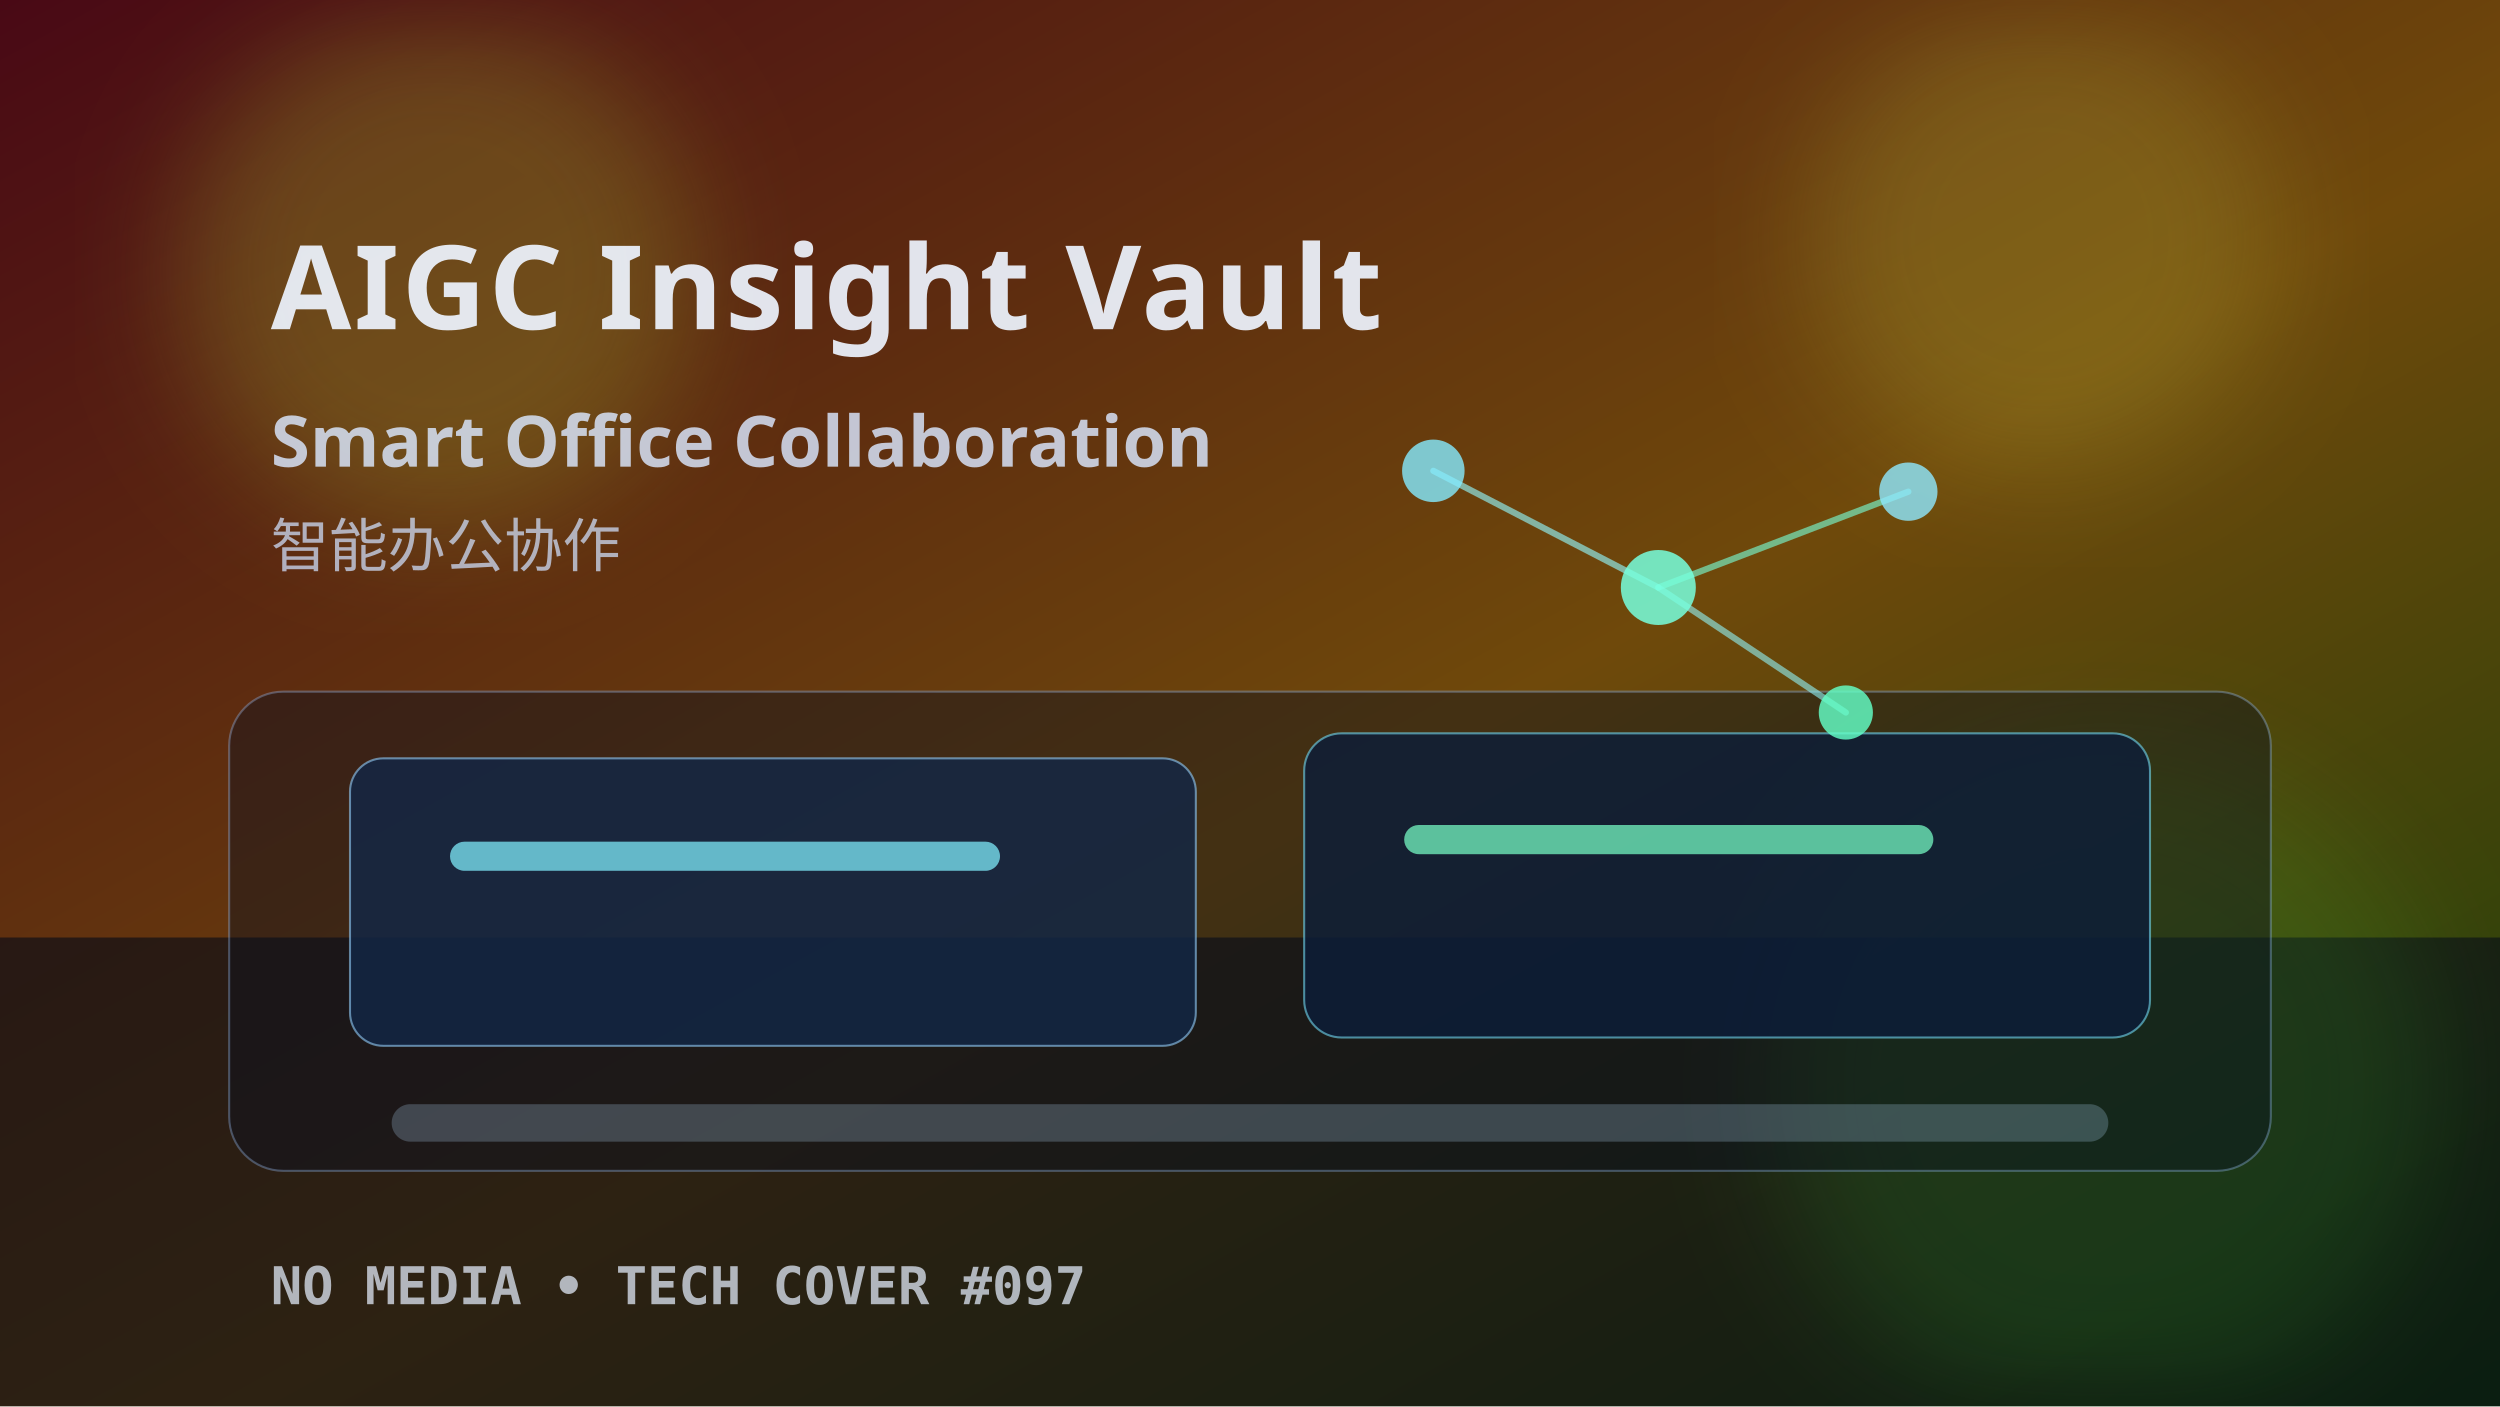
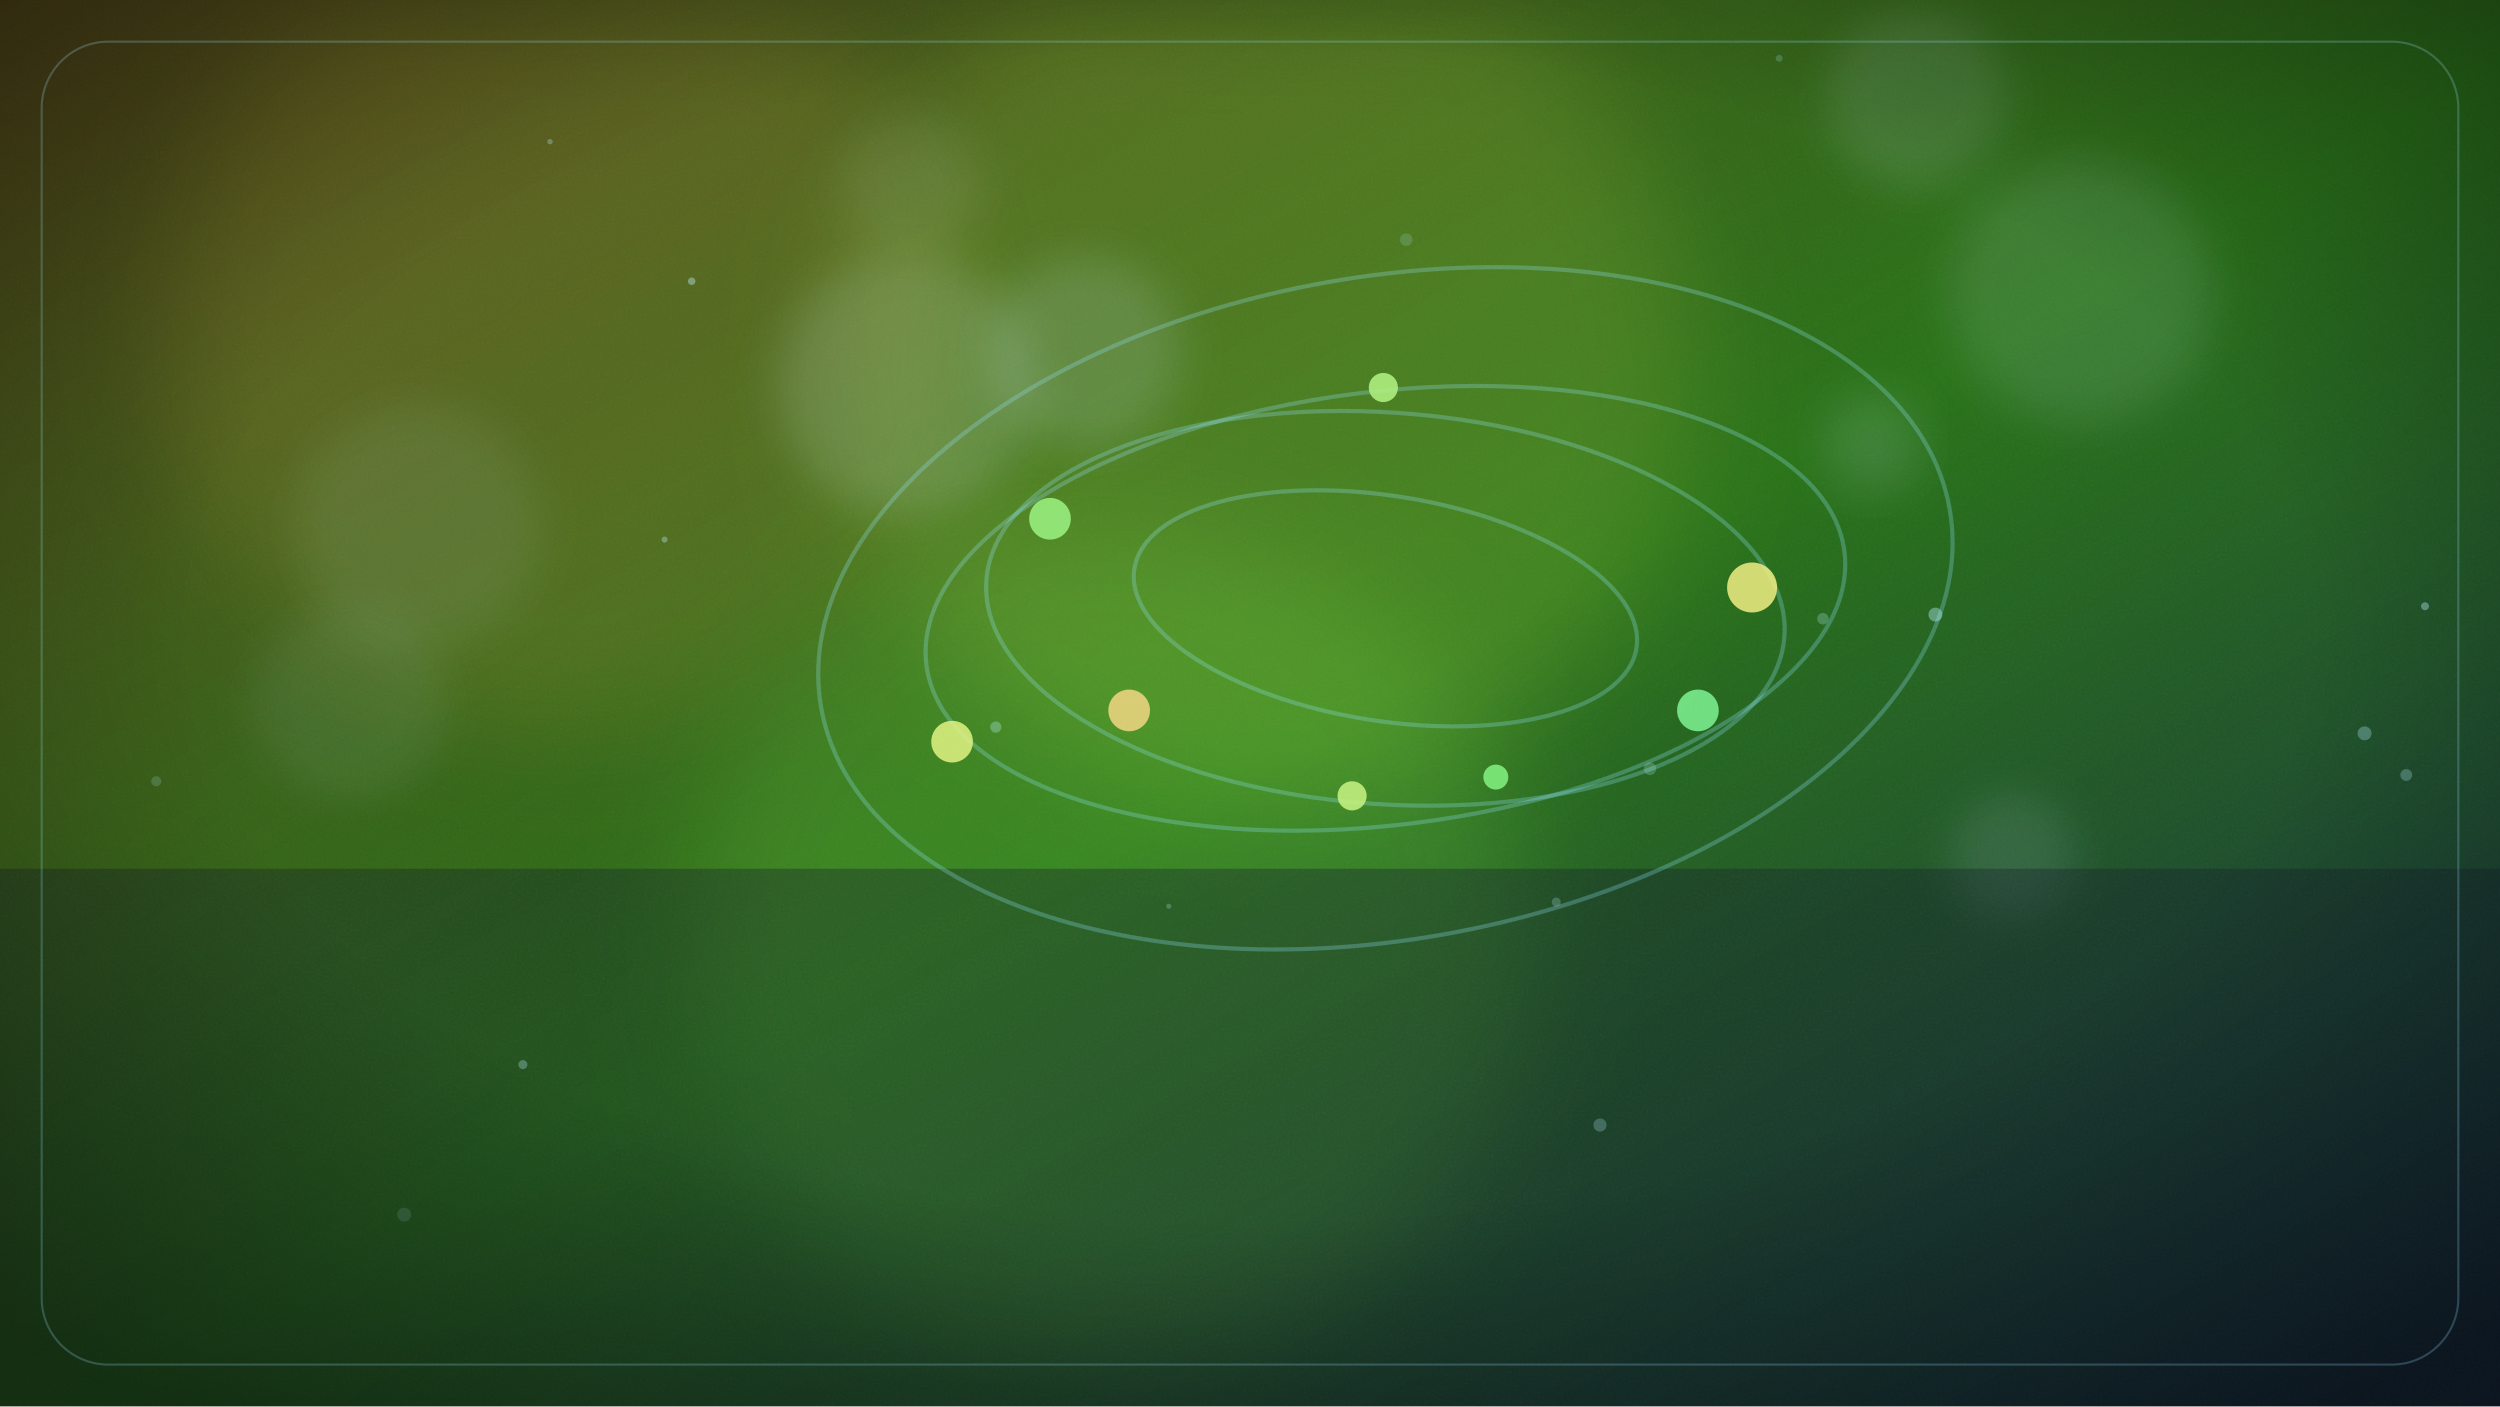
- <svg xmlns="http://www.w3.org/2000/svg" width="1200" height="675" viewBox="0 0 1200 675" role="img" aria-label="AIGC fallback cover 97" data-scene="smart-office">
+ <svg xmlns="http://www.w3.org/2000/svg" width="1200" height="675" viewBox="0 0 1200 675" role="img" aria-label="AIGC fallback cover 97" data-scene="scene-7">
  <defs>
-     <linearGradient id="g97" x1="0" y1="0" x2="1" y2="1">
-       <stop offset="0%" stop-color="hsl(349, 78%, 16%)" />
-       <stop offset="55%" stop-color="hsl(37, 82%, 24%)" />
-       <stop offset="100%" stop-color="hsl(109, 74%, 14%)" />
+     <linearGradient id="bg-97" x1="0" y1="0" x2="1" y2="1">
+       <stop offset="0%" stop-color="hsl(45, 82%, 16%)" />
+       <stop offset="52%" stop-color="hsl(107, 84%, 23%)" />
+       <stop offset="100%" stop-color="hsl(213, 78%, 12%)" />
    </linearGradient>
-     <filter id="blur" x="-20%" y="-20%" width="140%" height="140%">
-       <feGaussianBlur stdDeviation="28" />
+     <filter id="blur-97" x="-25%" y="-25%" width="150%" height="150%">
+       <feGaussianBlur stdDeviation="26" />
    </filter>
+     <filter id="soft-97" x="-25%" y="-25%" width="150%" height="150%">
+       <feGaussianBlur stdDeviation="10" />
+     </filter>
+     <filter id="grain-97" x="0%" y="0%" width="100%" height="100%">
+       <feTurbulence type="fractalNoise" baseFrequency="0.9" numOctaves="2" seed="1261" stitchTiles="stitch" />
+       <feColorMatrix type="saturate" values="0" />
+       <feComponentTransfer>
+         <feFuncA type="table" tableValues="0 0.05" />
+       </feComponentTransfer>
+     </filter>
+     <radialGradient id="vignette-97" cx="50%" cy="45%" r="70%">
+       <stop offset="60%" stop-color="rgba(0,0,0,0)" />
+       <stop offset="100%" stop-color="rgba(0,0,0,0.45)" />
+     </radialGradient>
  </defs>
-   <rect width="1200" height="675" fill="url(#g97)" />
-   <rect y="450" width="1200" height="225" fill="rgba(5, 10, 24, 0.62)" />
-   <circle cx="210" cy="130" r="124" fill="hsl(73, 92%, 60%)" opacity="0.2" filter="url(#blur)" />
-   <circle cx="980" cy="115" r="112" fill="hsl(67, 94%, 66%)" opacity="0.16" filter="url(#blur)" />
-   <circle cx="1010" cy="520" r="160" fill="hsl(119, 90%, 62%)" opacity="0.12" filter="url(#blur)" />
-   <g id="workspace-desk">
-     <rect x="110" y="332" width="980" height="230" rx="26" fill="rgba(8, 16, 32, 0.42)" stroke="rgba(158,198,255,0.34)" />
-     <rect x="168" y="364" width="406" height="138" rx="16" fill="rgba(18, 38, 70, 0.82)" stroke="rgba(150,210,255,0.58)" />
-     <rect x="626" y="352" width="406" height="146" rx="18" fill="rgba(12, 28, 56, 0.82)" stroke="rgba(120,230,255,0.56)" />
-     <rect x="216" y="404" width="264" height="14" rx="7" fill="rgba(130, 240, 255, 0.72)" />
-     <rect x="674" y="396" width="254" height="14" rx="7" fill="rgba(120, 255, 198, 0.72)" />
-     <rect x="188" y="530" width="824" height="18" rx="9" fill="rgba(185, 220, 255, 0.24)" />
+   <rect width="1200" height="675" fill="url(#bg-97)" />
+   <circle cx="269" cy="159" r="191" fill="hsl(45, 92%, 62%)" opacity="0.13" filter="url(#blur-97)" />
+   <circle cx="607" cy="177" r="207" fill="hsl(71, 92%, 62%)" opacity="0.15" filter="url(#blur-97)" />
+   <circle cx="532" cy="451" r="203" fill="hsl(97, 92%, 62%)" opacity="0.16" filter="url(#blur-97)" />
+   <circle cx="899" cy="213" r="24" fill="rgba(210,240,255,0.12)" filter="url(#soft-97)" />
+   <circle cx="437" cy="89" r="34" fill="rgba(210,240,255,0.08)" filter="url(#soft-97)" />
+   <circle cx="920" cy="47" r="43" fill="rgba(210,240,255,0.12)" filter="url(#soft-97)" />
+   <circle cx="966" cy="411" r="30" fill="rgba(210,240,255,0.11)" filter="url(#soft-97)" />
+   <circle cx="200" cy="253" r="59" fill="rgba(210,240,255,0.08)" filter="url(#soft-97)" />
+   <circle cx="521" cy="169" r="46" fill="rgba(210,240,255,0.15)" filter="url(#soft-97)" />
+   <circle cx="167" cy="338" r="46" fill="rgba(210,240,255,0.08)" filter="url(#soft-97)" />
+   <circle cx="435" cy="185" r="62" fill="rgba(210,240,255,0.15)" filter="url(#soft-97)" />
+   <circle cx="999" cy="140" r="63" fill="rgba(210,240,255,0.11)" filter="url(#soft-97)" />
+   <polygon points="0,675 1200,675 1397,417 -197,417" fill="rgba(8,16,28,0.35)" />
+   <g id="scene-orbits">
+     <ellipse cx="665" cy="292" rx="122" ry="54" fill="none" stroke="rgba(140,230,255,0.28)" stroke-width="2" transform="rotate(9 665 292)" />
+     <ellipse cx="665" cy="292" rx="192" ry="94" fill="none" stroke="rgba(140,230,255,0.28)" stroke-width="2" transform="rotate(4 665 292)" />
+     <ellipse cx="665" cy="292" rx="222" ry="104" fill="none" stroke="rgba(140,230,255,0.28)" stroke-width="2" transform="rotate(-7 665 292)" />
+     <ellipse cx="665" cy="292" rx="275" ry="159" fill="none" stroke="rgba(140,230,255,0.28)" stroke-width="2" transform="rotate(-10 665 292)" />
+     <circle cx="542" cy="341" r="10" fill="hsl(45, 88%, 72%)" opacity="0.85" />
+     <circle cx="841" cy="282" r="12" fill="hsl(57, 88%, 72%)" opacity="0.85" />
+     <circle cx="457" cy="356" r="10" fill="hsl(69, 88%, 72%)" opacity="0.85" />
+     <circle cx="649" cy="382" r="7" fill="hsl(81, 88%, 72%)" opacity="0.85" />
+     <circle cx="664" cy="186" r="7" fill="hsl(93, 88%, 72%)" opacity="0.85" />
+     <circle cx="504" cy="249" r="10" fill="hsl(105, 88%, 72%)" opacity="0.85" />
+     <circle cx="718" cy="373" r="6" fill="hsl(117, 88%, 72%)" opacity="0.85" />
+     <circle cx="815" cy="341" r="10" fill="hsl(129, 88%, 72%)" opacity="0.85" />
  </g>
-   <g id="ai-network" stroke-linecap="round">
-     <line x1="688" y1="226" x2="796" y2="282" stroke="rgba(147, 250, 255, 0.62)" stroke-width="3" />
-     <line x1="796" y1="282" x2="916" y2="236" stroke="rgba(120, 255, 214, 0.62)" stroke-width="3" />
-     <line x1="796" y1="282" x2="886" y2="342" stroke="rgba(147, 250, 255, 0.58)" stroke-width="3" />
-     <circle cx="688" cy="226" r="15" fill="rgba(132, 235, 255, 0.8)" />
-     <circle cx="796" cy="282" r="18" fill="rgba(119, 255, 221, 0.85)" />
-     <circle cx="916" cy="236" r="14" fill="rgba(143, 232, 255, 0.8)" />
-     <circle cx="886" cy="342" r="13" fill="rgba(99, 255, 199, 0.82)" />
+   <g id="scene-sparkles">
+     <circle cx="768" cy="540" r="3.15" fill="rgba(180,240,255,0.25)" />
+     <circle cx="194" cy="583" r="3.35" fill="rgba(180,240,255,0.15)" />
+     <circle cx="1155" cy="372" r="2.84" fill="rgba(180,240,255,0.30)" />
+     <circle cx="1164" cy="291" r="1.92" fill="rgba(180,240,255,0.43)" />
+     <circle cx="875" cy="297" r="2.75" fill="rgba(180,240,255,0.26)" />
+     <circle cx="561" cy="435" r="1.22" fill="rgba(180,240,255,0.25)" />
+     <circle cx="854" cy="28" r="1.63" fill="rgba(180,240,255,0.22)" />
+     <circle cx="75" cy="375" r="2.41" fill="rgba(180,240,255,0.19)" />
+     <circle cx="675" cy="115" r="3.01" fill="rgba(180,240,255,0.17)" />
+     <circle cx="1135" cy="352" r="3.35" fill="rgba(180,240,255,0.32)" />
+     <circle cx="747" cy="433" r="2.16" fill="rgba(180,240,255,0.24)" />
+     <circle cx="264" cy="68" r="1.31" fill="rgba(180,240,255,0.32)" />
+     <circle cx="319" cy="259" r="1.45" fill="rgba(180,240,255,0.36)" />
+     <circle cx="332" cy="135" r="1.80" fill="rgba(180,240,255,0.41)" />
+     <circle cx="792" cy="369" r="3.01" fill="rgba(180,240,255,0.23)" />
+     <circle cx="251" cy="511" r="2.15" fill="rgba(180,240,255,0.31)" />
+     <circle cx="478" cy="349" r="2.69" fill="rgba(180,240,255,0.32)" />
+     <circle cx="929" cy="295" r="3.34" fill="rgba(180,240,255,0.41)" />
  </g>
-   <text x="130" y="158" fill="rgba(238,244,255,0.92)" font-family="'Segoe UI', 'PingFang SC', 'Microsoft YaHei', sans-serif" font-size="56" font-weight="700" letter-spacing="1.2">AIGC Insight Vault</text>
-   <text x="130" y="224" fill="rgba(218,232,255,0.82)" font-family="'Segoe UI', 'PingFang SC', 'Microsoft YaHei', sans-serif" font-size="34" font-weight="600">Smart Office Collaboration</text>
-   <text x="130" y="272" fill="rgba(210,226,255,0.72)" font-family="'Segoe UI', 'PingFang SC', 'Microsoft YaHei', sans-serif" font-size="28" font-weight="500">智能办公协作</text>
-   <text x="130" y="626" fill="rgba(230,240,255,0.72)" font-family="'JetBrains Mono', 'Menlo', monospace" font-size="25" font-weight="600">NO MEDIA • TECH COVER #097</text>
+   <rect width="1200" height="675" fill="rgba(190,220,255,0.06)" />
+   <rect width="1200" height="675" filter="url(#grain-97)" />
+   <rect width="1200" height="675" fill="url(#vignette-97)" />
+   <rect x="20" y="20" width="1160" height="635" rx="32" fill="none" stroke="rgba(155,220,255,0.24)" />
</svg>
